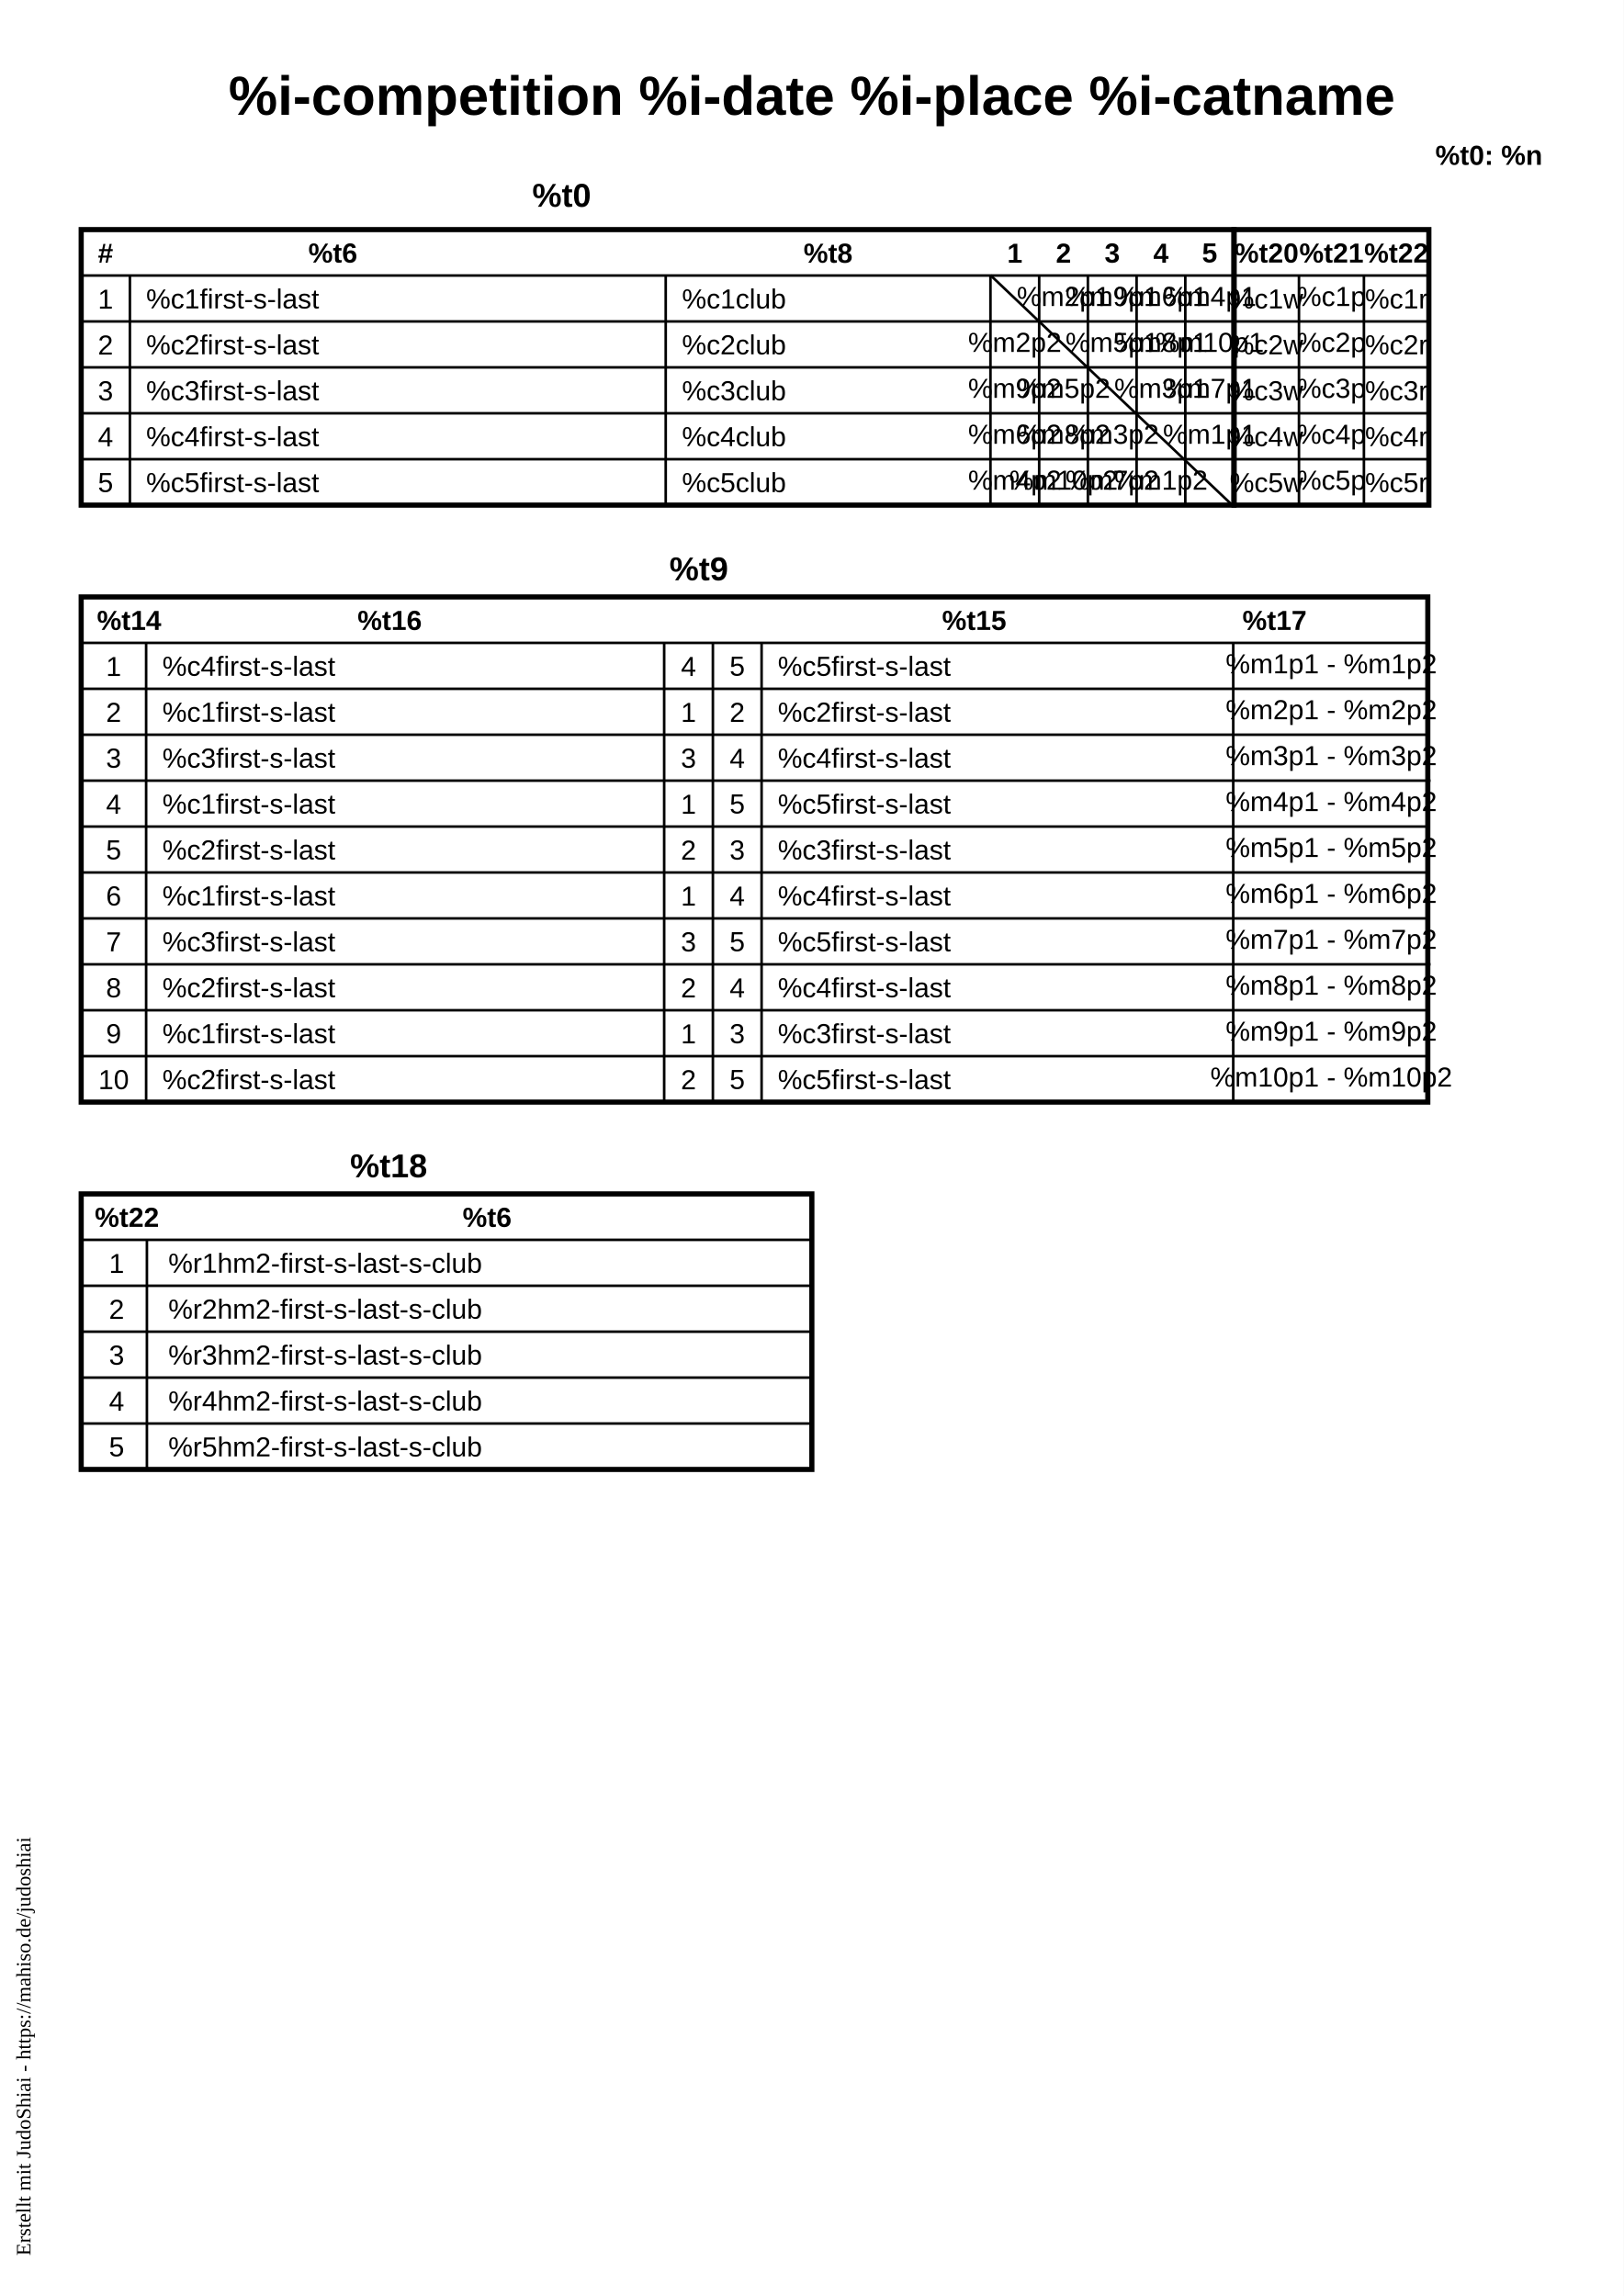
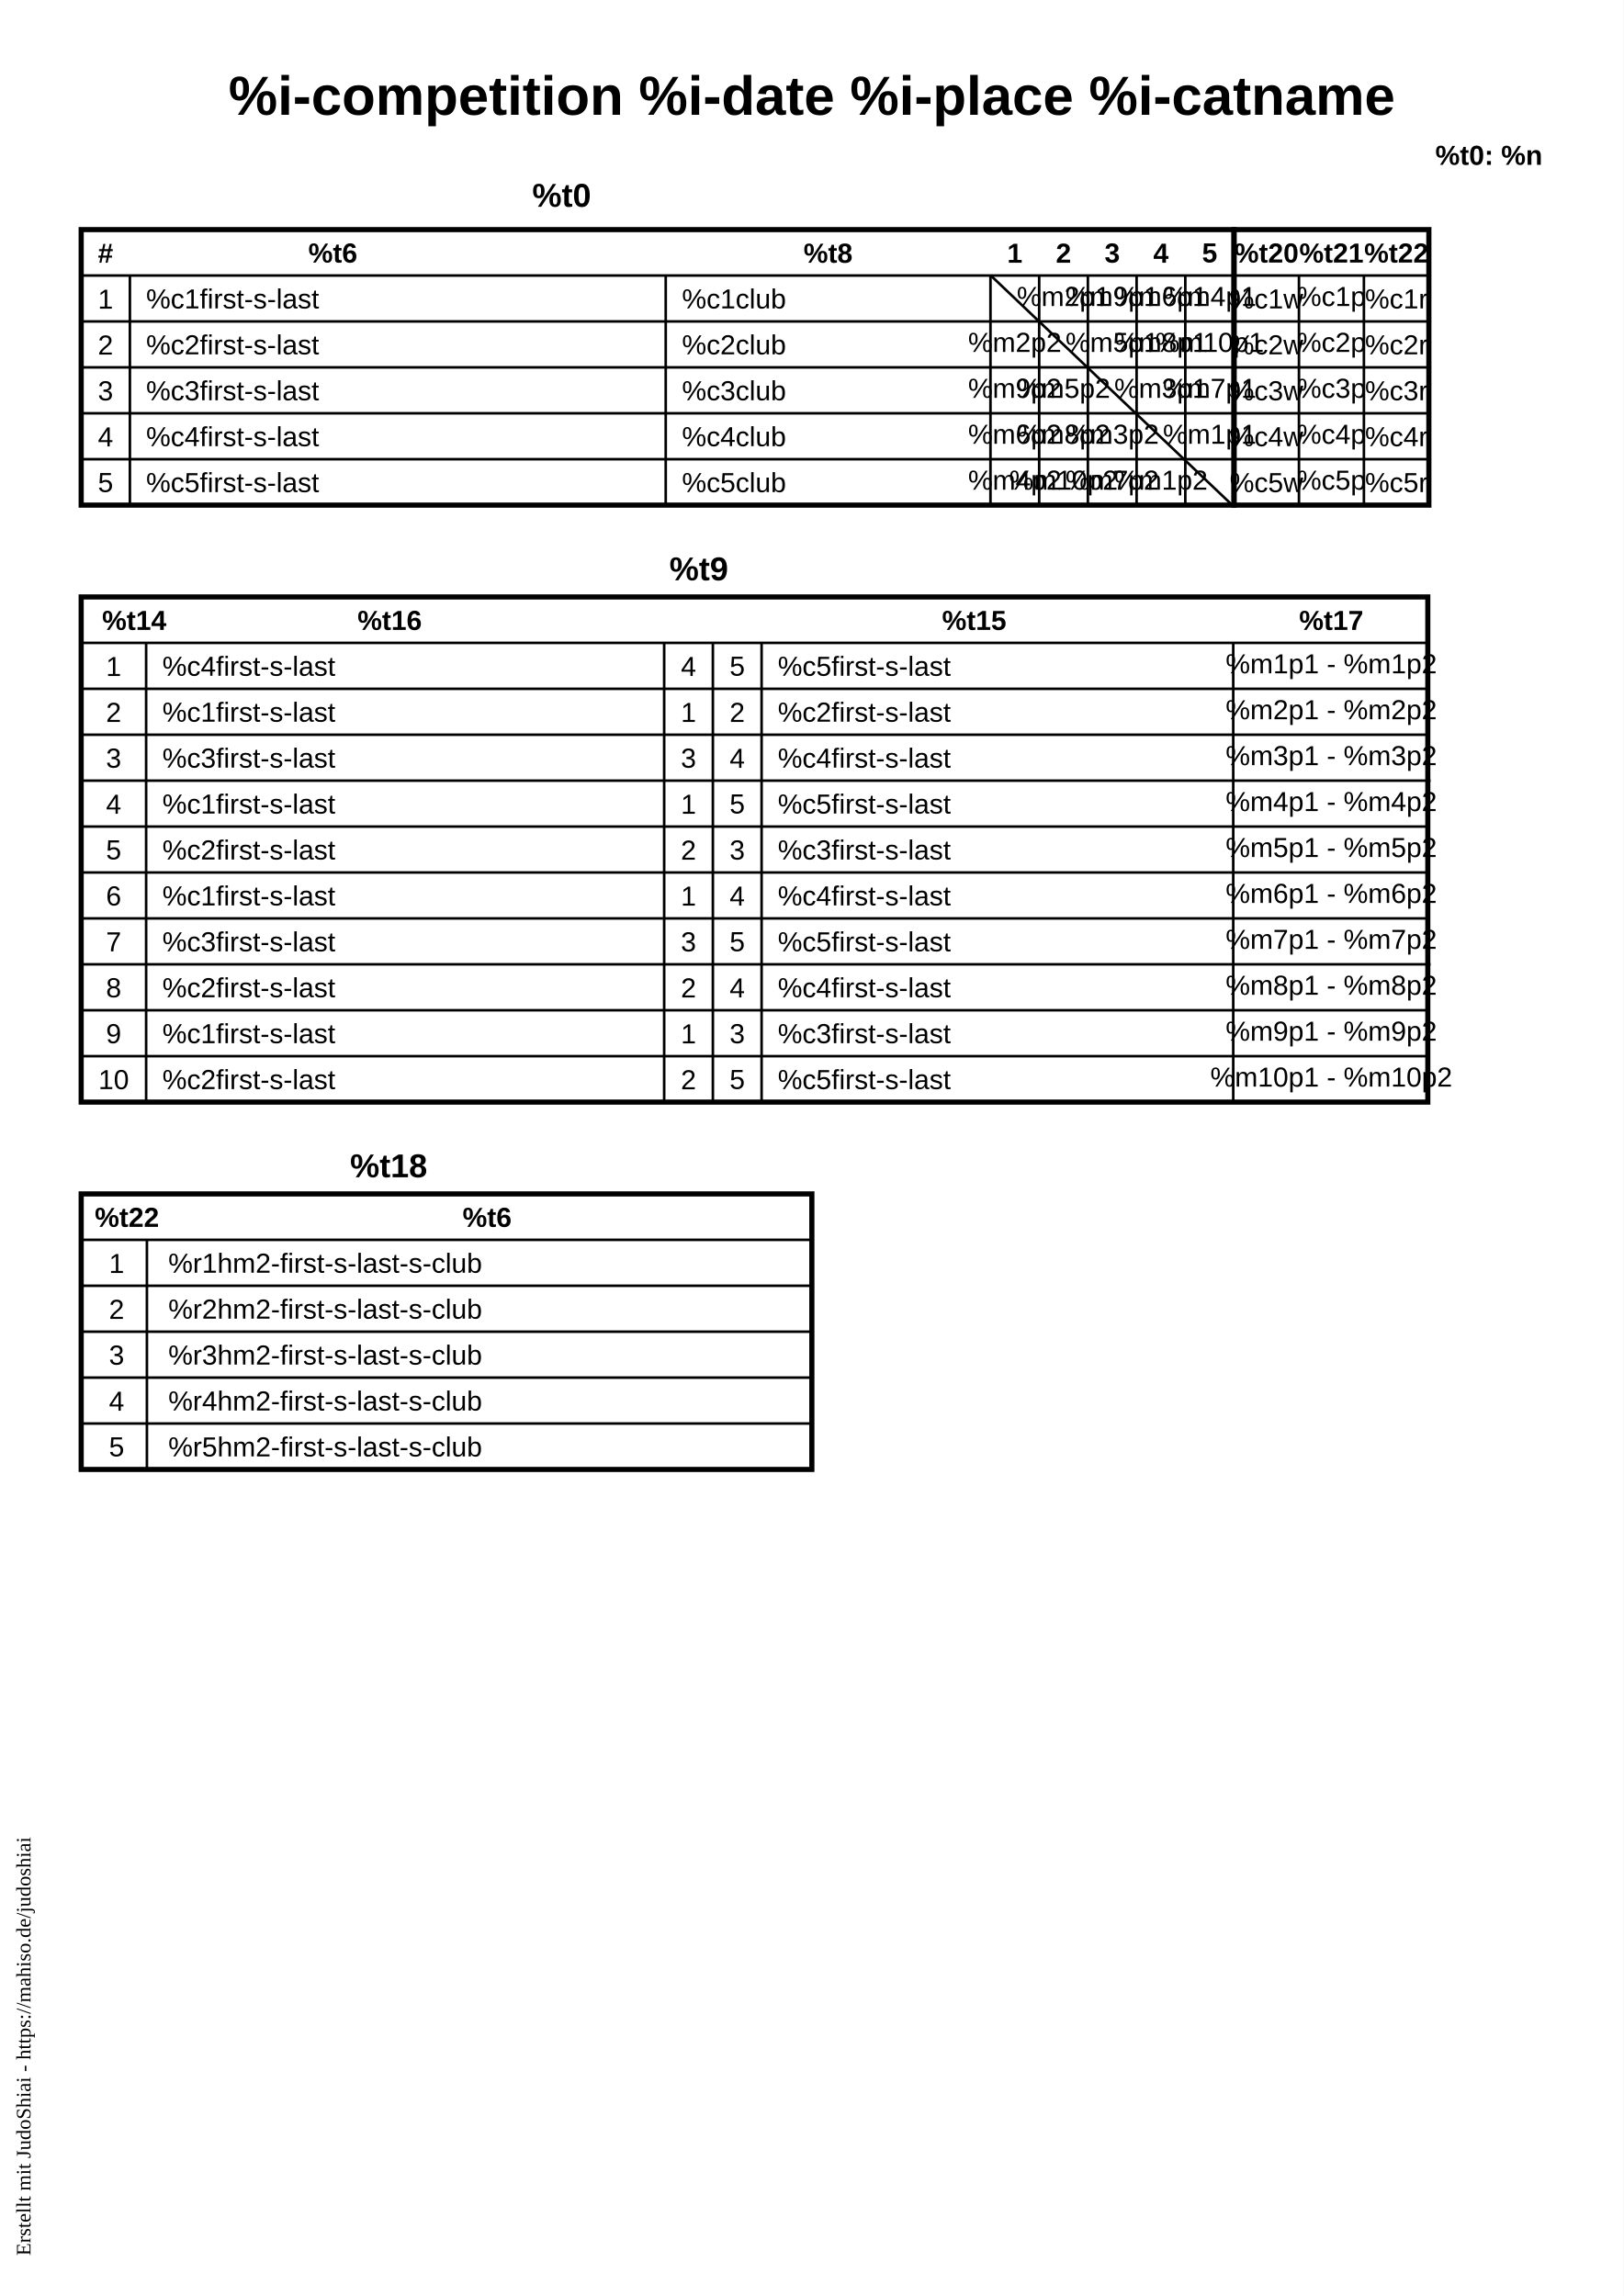
<svg xmlns="http://www.w3.org/2000/svg" width="630px" height="891px" id="judoshiai" version="1.1">
  <defs id="defs711" />
  <style type="text/css" id="style3"> tspan.cmpx { fill: red; } </style>
  <g id="layer1" style="opacity:1">
    <rect x="0.00" y="0.00" width="630.00" height="891.00" style="fill:white;stroke:none" id="rect7" />
    <text style="font-size:21.38px;font-style:normal;font-weight:bold;letter-spacing:0px;word-spacing:0px;fill:#000000;fill-opacity:1;stroke:none;font-family:Arial;text-anchor:middle;text-align:center" x="315.00" y="44.55" id="text9">
      <tspan id="tspan11">%i-competition  %i-date  %i-place   %i-catname</tspan>
    </text>
    <text style="font-size:10.69px;font-style:normal;font-weight:bold;line-height:125%;letter-spacing:0px;word-spacing:0px;fill:#000000;fill-opacity:1;stroke:none;font-family:Arial;text-anchor:end;text-align:left" x="598.50" y="63.97" id="text13">
      <tspan id="tspan15">%t0: %n</tspan>
    </text>
    <path d="M 31.50,89.10 l 447.30,0.00 l 0.00,106.92 l -447.30,0.00 z" style="fill:none; stroke:black; stroke-width:2" id="path17" />
    <path d="M 31.50,106.92 l 447.30,0.00" style="fill:none; stroke:black; stroke-width:1" id="path19" />
    <path d="M 31.50,124.74 l 447.30,0.00" style="fill:none; stroke:black; stroke-width:1" id="path21" />
    <path d="M 31.50,142.56 l 447.30,0.00" style="fill:none; stroke:black; stroke-width:1" id="path23" />
    <path d="M 31.50,160.38 l 447.30,0.00" style="fill:none; stroke:black; stroke-width:1" id="path25" />
    <path d="M 31.50,178.20 l 447.30,0.00" style="fill:none; stroke:black; stroke-width:1" id="path27" />
    <path d="M 50.40,106.92 l 0.00,89.10" style="fill:none; stroke:black; stroke-width:1" id="path29" />
    <path d="M 258.30,106.92 l 0.00,89.10" style="fill:none; stroke:black; stroke-width:1" id="path31" />
    <path d="M 384.30,106.92 l 0.00,89.10" style="fill:none; stroke:black; stroke-width:1" id="path33" />
    <path d="M 403.20,106.92 l 0.00,89.10" style="fill:none; stroke:black; stroke-width:1" id="path35" />
    <path d="M 422.10,106.92 l 0.00,89.10" style="fill:none; stroke:black; stroke-width:1" id="path37" />
    <path d="M 441.00,106.92 l 0.00,89.10" style="fill:none; stroke:black; stroke-width:1" id="path39" />
    <path d="M 459.90,106.92 l 0.00,89.10" style="fill:none; stroke:black; stroke-width:1" id="path41" />
    <text x="217.94" y="80.24" style="font-size:12.83px;font-style:normal;font-weight:bold;fill:#000000;fill-opacity:1;stroke:none;font-family:Arial;text-anchor:middle;text-align:center" id="text43">
      <tspan id="tspan45">%t0</tspan>
    </text>
    <text x="40.95" y="101.95" style="font-size:10.69px;font-style:normal;font-weight:bold;fill:#000000;fill-opacity:1;stroke:none;font-family:Arial;text-anchor:middle;text-align:center" id="text47">
      <tspan id="tspan49">#</tspan>
    </text>
    <text x="129.15" y="101.89" style="font-size:10.69px;font-style:normal;font-weight:bold;fill:#000000;fill-opacity:1;stroke:none;font-family:Arial;text-anchor:middle;text-align:center" id="text51">
      <tspan id="tspan53">%t6</tspan>
    </text>
    <text x="321.30" y="101.95" style="font-size:10.69px;font-style:normal;font-weight:bold;fill:#000000;fill-opacity:1;stroke:none;font-family:Arial;text-anchor:middle;text-align:center" id="text55">
      <tspan id="tspan57">%t8</tspan>
    </text>
    <text x="393.75" y="101.96" style="font-size:10.69px;font-style:normal;font-weight:bold;fill:#000000;fill-opacity:1;stroke:none;font-family:Arial;text-anchor:middle;text-align:center" id="text59">
      <tspan id="tspan61">1</tspan>
    </text>
    <text x="412.65" y="101.96" style="font-size:10.69px;font-style:normal;font-weight:bold;fill:#000000;fill-opacity:1;stroke:none;font-family:Arial;text-anchor:middle;text-align:center" id="text63">
      <tspan id="tspan65">2</tspan>
    </text>
    <text x="431.55" y="101.89" style="font-size:10.69px;font-style:normal;font-weight:bold;fill:#000000;fill-opacity:1;stroke:none;font-family:Arial;text-anchor:middle;text-align:center" id="text67">
      <tspan id="tspan69">3</tspan>
    </text>
    <text x="450.45" y="101.95" style="font-size:10.69px;font-style:normal;font-weight:bold;fill:#000000;fill-opacity:1;stroke:none;font-family:Arial;text-anchor:middle;text-align:center" id="text71">
      <tspan id="tspan73">4</tspan>
    </text>
    <text x="469.35" y="101.82" style="font-size:10.69px;font-style:normal;font-weight:bold;fill:#000000;fill-opacity:1;stroke:none;font-family:Arial;text-anchor:middle;text-align:center" id="text75">
      <tspan id="tspan77">5</tspan>
    </text>
    <text x="40.95" y="119.78" style="font-size:10.69px;font-style:normal;font-weight:normal;fill:#000000;fill-opacity:1;stroke:none;font-family:Arial;text-anchor:middle;text-align:center" id="text79">
      <tspan id="tspan81">1</tspan>
    </text>
    <text x="56.70" y="119.69" style="font-size:10.69px;font-style:normal;font-weight:normal;fill:#000000;fill-opacity:1;stroke:none;font-family:Arial" id="text83">
      <tspan id="tspan85">%c1first-s-last</tspan>
    </text>
    <text x="264.60" y="119.69" style="font-size:10.69px;font-style:normal;font-weight:normal;fill:#000000;fill-opacity:1;stroke:none;font-family:Arial" id="text87">
      <tspan id="tspan89">%c1club</tspan>
    </text>
    <text x="40.95" y="137.60" style="font-size:10.69px;font-style:normal;font-weight:normal;fill:#000000;fill-opacity:1;stroke:none;font-family:Arial;text-anchor:middle;text-align:center" id="text91">
      <tspan id="tspan93">2</tspan>
    </text>
    <text x="56.70" y="137.51" style="font-size:10.69px;font-style:normal;font-weight:normal;fill:#000000;fill-opacity:1;stroke:none;font-family:Arial" id="text95">
      <tspan id="tspan97">%c2first-s-last</tspan>
    </text>
    <text x="264.60" y="137.51" style="font-size:10.69px;font-style:normal;font-weight:normal;fill:#000000;fill-opacity:1;stroke:none;font-family:Arial" id="text99">
      <tspan id="tspan101">%c2club</tspan>
    </text>
    <text x="40.95" y="155.35" style="font-size:10.69px;font-style:normal;font-weight:normal;fill:#000000;fill-opacity:1;stroke:none;font-family:Arial;text-anchor:middle;text-align:center" id="text103">
      <tspan id="tspan105">3</tspan>
    </text>
    <text x="56.70" y="155.33" style="font-size:10.69px;font-style:normal;font-weight:normal;fill:#000000;fill-opacity:1;stroke:none;font-family:Arial" id="text107">
      <tspan id="tspan109">%c3first-s-last</tspan>
    </text>
    <text x="264.60" y="155.33" style="font-size:10.69px;font-style:normal;font-weight:normal;fill:#000000;fill-opacity:1;stroke:none;font-family:Arial" id="text111">
      <tspan id="tspan113">%c3club</tspan>
    </text>
    <text x="40.95" y="173.23" style="font-size:10.69px;font-style:normal;font-weight:normal;fill:#000000;fill-opacity:1;stroke:none;font-family:Arial;text-anchor:middle;text-align:center" id="text115">
      <tspan id="tspan117">4</tspan>
    </text>
    <text x="56.70" y="173.15" style="font-size:10.69px;font-style:normal;font-weight:normal;fill:#000000;fill-opacity:1;stroke:none;font-family:Arial" id="text119">
      <tspan id="tspan121">%c4first-s-last</tspan>
    </text>
    <text x="264.60" y="173.15" style="font-size:10.69px;font-style:normal;font-weight:normal;fill:#000000;fill-opacity:1;stroke:none;font-family:Arial" id="text123">
      <tspan id="tspan125">%c4club</tspan>
    </text>
    <text x="40.95" y="190.92" style="font-size:10.69px;font-style:normal;font-weight:normal;fill:#000000;fill-opacity:1;stroke:none;font-family:Arial;text-anchor:middle;text-align:center" id="text127">
      <tspan id="tspan129">5</tspan>
    </text>
    <text x="56.70" y="190.97" style="font-size:10.69px;font-style:normal;font-weight:normal;fill:#000000;fill-opacity:1;stroke:none;font-family:Arial" id="text131">
      <tspan id="tspan133">%c5first-s-last</tspan>
    </text>
    <text x="264.60" y="190.97" style="font-size:10.69px;font-style:normal;font-weight:normal;fill:#000000;fill-opacity:1;stroke:none;font-family:Arial" id="text135">
      <tspan id="tspan137">%c5club</tspan>
    </text>
    <path d="m 31.494,231.654 522.495,0 0,196.033 -522.495,0 z" style="fill:none;stroke:#000000;stroke-width:1.987" id="path139" />
    <path d="m 31.494,249.48 523.201,0" style="fill:none;stroke:#000000;stroke-width:0.994" id="path141" />
    <path d="m 31.494,267.3 522.848,0" style="fill:none;stroke:#000000;stroke-width:0.994" id="path143" />
    <path d="m 31.493,285.12 522.142,0" style="fill:none;stroke:#000000;stroke-width:0.993" id="path145" />
    <path d="m 31.495,302.94 523.554,0" style="fill:none;stroke:#000000;stroke-width:0.995" id="path147" />
    <path d="m 31.494,320.76 522.495,0" style="fill:none;stroke:#000000;stroke-width:0.994" id="path149" />
    <path d="m 31.494,338.58 522.848,0" style="fill:none;stroke:#000000;stroke-width:0.994" id="path151" />
    <path d="m 31.494,356.4 522.848,0" style="fill:none;stroke:#000000;stroke-width:0.994" id="path153" />
    <path d="m 31.495,374.22 523.554,0" style="fill:none;stroke:#000000;stroke-width:0.995" id="path155" />
    <path d="m 31.494,392.04 522.848,0" style="fill:none;stroke:#000000;stroke-width:0.994" id="path157" />
    <path d="m 31.494,409.86 523.201,0" style="fill:none;stroke:#000000;stroke-width:0.994" id="path159" />
    <path d="M 56.70,249.48 l 0.00,178.20" style="fill:none; stroke:black; stroke-width:1" id="path161" />
    <path d="m 257.7,249.48 0,178.2" style="fill:none;stroke:#000000;stroke-width:1" id="path163" />
    <path d="m 276.6,249.48 0,178.2" style="fill:none;stroke:#000000;stroke-width:1" id="path165" />
    <path d="m 295.5,249.48 0,178.2" style="fill:none;stroke:#000000;stroke-width:1" id="path167" />
    <path d="m 478.5,249.48 0,178.2" style="fill:none;stroke:#000000;stroke-width:1" id="path169" />
    <text x="271.16" y="225.20" style="font-size:12.83px;font-style:normal;font-weight:bold;fill:#000000;fill-opacity:1;stroke:none;font-family:Arial;text-anchor:middle;text-align:center" id="text173">
      <tspan id="tspan175">%t9</tspan>
    </text>
-     <text x="50.1" y="244.45" style="font-size:10.69px;font-style:normal;font-weight:bold;text-align:center;text-anchor:middle;fill:#000000;fill-opacity:1;stroke:none;font-family:Arial" id="text177">
+     <text x="52.1" y="244.45" style="font-size:10.69px;font-style:normal;font-weight:bold;text-align:center;text-anchor:middle;fill:#000000;fill-opacity:1;stroke:none;font-family:Arial" id="text177">
      <tspan id="tspan179">%t14</tspan>
    </text>
    <text x="151.20" y="244.45" style="font-size:10.69px;font-style:normal;font-weight:bold;fill:#000000;fill-opacity:1;stroke:none;font-family:Arial;text-anchor:middle;text-align:center" id="text181">
      <tspan id="tspan183">%t16</tspan>
    </text>
    <text x="378.00" y="244.45" style="font-size:10.69px;font-style:normal;font-weight:bold;fill:#000000;fill-opacity:1;stroke:none;font-family:Arial;text-anchor:middle;text-align:center" id="text185">
      <tspan id="tspan187">%t15</tspan>
    </text>
-     <text x="494.55" y="244.45" style="font-size:10.69px;font-style:normal;font-weight:bold;fill:#000000;fill-opacity:1;stroke:none;font-family:Arial;text-anchor:middle;text-align:center" id="text189">
+     <text x="516.55" y="244.45" style="font-size:10.69px;font-style:normal;font-weight:bold;text-align:center;text-anchor:middle;fill:#000000;fill-opacity:1;stroke:none;font-family:Arial" id="text189">
      <tspan id="tspan191">%t17</tspan>
    </text>
    <text x="267.15" y="262.33" style="font-size:10.69px;font-style:normal;font-weight:normal;text-align:center;text-anchor:middle;fill:#000000;fill-opacity:1;stroke:none;font-family:Arial" id="text197">
      <tspan id="tspan199">4</tspan>
    </text>
    <text x="286.05" y="262.2" style="font-size:10.69px;font-style:normal;font-weight:normal;text-align:center;text-anchor:middle;fill:#000000;fill-opacity:1;stroke:none;font-family:Arial" id="text201">
      <tspan id="tspan203">5</tspan>
    </text>
    <text x="44.10" y="262.34" style="font-size:10.69px;font-style:normal;font-weight:normal;fill:#000000;fill-opacity:1;stroke:none;font-family:Arial;text-anchor:middle;text-align:center" id="text205">
      <tspan id="tspan207">1</tspan>
    </text>
    <text x="63.00" y="262.25" style="font-size:10.69px;font-style:normal;font-weight:normal;fill:#000000;fill-opacity:1;stroke:none;font-family:Arial" id="text209">
      <tspan id="tspan211">%c4first-s-last</tspan>
    </text>
    <text x="301.8" y="262.25" style="font-size:10.69px;font-style:normal;font-weight:normal;fill:#000000;fill-opacity:1;stroke:none;font-family:Arial" id="text213">
      <tspan id="tspan215">%c5first-s-last</tspan>
    </text>
    <text x="516.55" y="261.3" style="font-size:10.69px;font-style:normal;font-weight:normal;text-align:center;text-anchor:middle;fill:#000000;fill-opacity:1;stroke:none;font-family:Arial" id="text217">
      <tspan id="tspan219">%m1p1 - %m1p2</tspan>
    </text>
    <text x="469.35" y="172.20" style="font-size:10.69px;font-style:normal;font-weight:normal;fill:#000000;fill-opacity:1;stroke:none;font-family:Arial;text-anchor:middle;text-align:center" id="text225">
      <tspan id="tspan227">%m1p1</tspan>
    </text>
    <text x="450.45" y="190.02" style="font-size:10.69px;font-style:normal;font-weight:normal;fill:#000000;fill-opacity:1;stroke:none;font-family:Arial;text-anchor:middle;text-align:center" id="text229">
      <tspan id="tspan231">%m1p2</tspan>
    </text>
    <text x="267.15" y="280.16" style="font-size:10.69px;font-style:normal;font-weight:normal;text-align:center;text-anchor:middle;fill:#000000;fill-opacity:1;stroke:none;font-family:Arial" id="text233">
      <tspan id="tspan235">1</tspan>
    </text>
    <text x="286.05" y="280.16" style="font-size:10.69px;font-style:normal;font-weight:normal;text-align:center;text-anchor:middle;fill:#000000;fill-opacity:1;stroke:none;font-family:Arial" id="text237">
      <tspan id="tspan239">2</tspan>
    </text>
    <text x="44.10" y="280.16" style="font-size:10.69px;font-style:normal;font-weight:normal;fill:#000000;fill-opacity:1;stroke:none;font-family:Arial;text-anchor:middle;text-align:center" id="text241">
      <tspan id="tspan243">2</tspan>
    </text>
    <text x="63.00" y="280.07" style="font-size:10.69px;font-style:normal;font-weight:normal;fill:#000000;fill-opacity:1;stroke:none;font-family:Arial" id="text245">
      <tspan id="tspan247">%c1first-s-last</tspan>
    </text>
    <text x="301.8" y="280.07" style="font-size:10.69px;font-style:normal;font-weight:normal;fill:#000000;fill-opacity:1;stroke:none;font-family:Arial" id="text249">
      <tspan id="tspan251">%c2first-s-last</tspan>
    </text>
    <text x="516.55" y="279.12" style="font-size:10.69px;font-style:normal;font-weight:normal;text-align:center;text-anchor:middle;fill:#000000;fill-opacity:1;stroke:none;font-family:Arial" id="text253">
      <tspan id="tspan255">%m2p1 - %m2p2</tspan>
    </text>
    <text x="412.65" y="118.74" style="font-size:10.69px;font-style:normal;font-weight:normal;fill:#000000;fill-opacity:1;stroke:none;font-family:Arial;text-anchor:middle;text-align:center" id="text261">
      <tspan id="tspan263">%m2p1</tspan>
    </text>
    <text x="393.75" y="136.56" style="font-size:10.69px;font-style:normal;font-weight:normal;fill:#000000;fill-opacity:1;stroke:none;font-family:Arial;text-anchor:middle;text-align:center" id="text265">
      <tspan id="tspan267">%m2p2</tspan>
    </text>
    <text x="267.15" y="297.91" style="font-size:10.69px;font-style:normal;font-weight:normal;text-align:center;text-anchor:middle;fill:#000000;fill-opacity:1;stroke:none;font-family:Arial" id="text269">
      <tspan id="tspan271">3</tspan>
    </text>
    <text x="286.05" y="297.97" style="font-size:10.69px;font-style:normal;font-weight:normal;text-align:center;text-anchor:middle;fill:#000000;fill-opacity:1;stroke:none;font-family:Arial" id="text273">
      <tspan id="tspan275">4</tspan>
    </text>
    <text x="44.10" y="297.91" style="font-size:10.69px;font-style:normal;font-weight:normal;fill:#000000;fill-opacity:1;stroke:none;font-family:Arial;text-anchor:middle;text-align:center" id="text277">
      <tspan id="tspan279">3</tspan>
    </text>
    <text x="63.00" y="297.89" style="font-size:10.69px;font-style:normal;font-weight:normal;fill:#000000;fill-opacity:1;stroke:none;font-family:Arial" id="text281">
      <tspan id="tspan283">%c3first-s-last</tspan>
    </text>
    <text x="301.8" y="297.89" style="font-size:10.69px;font-style:normal;font-weight:normal;fill:#000000;fill-opacity:1;stroke:none;font-family:Arial" id="text285">
      <tspan id="tspan287">%c4first-s-last</tspan>
    </text>
    <text x="516.55" y="296.94" style="font-size:10.69px;font-style:normal;font-weight:normal;text-align:center;text-anchor:middle;fill:#000000;fill-opacity:1;stroke:none;font-family:Arial" id="text289">
      <tspan id="tspan291">%m3p1 - %m3p2</tspan>
    </text>
    <text x="450.45" y="154.38" style="font-size:10.69px;font-style:normal;font-weight:normal;fill:#000000;fill-opacity:1;stroke:none;font-family:Arial;text-anchor:middle;text-align:center" id="text297">
      <tspan id="tspan299">%m3p1</tspan>
    </text>
    <text x="431.55" y="172.20" style="font-size:10.69px;font-style:normal;font-weight:normal;fill:#000000;fill-opacity:1;stroke:none;font-family:Arial;text-anchor:middle;text-align:center" id="text301">
      <tspan id="tspan303">%m3p2</tspan>
    </text>
    <text x="267.15" y="315.8" style="font-size:10.69px;font-style:normal;font-weight:normal;text-align:center;text-anchor:middle;fill:#000000;fill-opacity:1;stroke:none;font-family:Arial" id="text305">
      <tspan id="tspan307">1</tspan>
    </text>
    <text x="286.05" y="315.66" style="font-size:10.69px;font-style:normal;font-weight:normal;text-align:center;text-anchor:middle;fill:#000000;fill-opacity:1;stroke:none;font-family:Arial" id="text309">
      <tspan id="tspan311">5</tspan>
    </text>
    <text x="44.10" y="315.79" style="font-size:10.69px;font-style:normal;font-weight:normal;fill:#000000;fill-opacity:1;stroke:none;font-family:Arial;text-anchor:middle;text-align:center" id="text313">
      <tspan id="tspan315">4</tspan>
    </text>
    <text x="63.00" y="315.71" style="font-size:10.69px;font-style:normal;font-weight:normal;fill:#000000;fill-opacity:1;stroke:none;font-family:Arial" id="text317">
      <tspan id="tspan319">%c1first-s-last</tspan>
    </text>
    <text x="301.8" y="315.71" style="font-size:10.69px;font-style:normal;font-weight:normal;fill:#000000;fill-opacity:1;stroke:none;font-family:Arial" id="text321">
      <tspan id="tspan323">%c5first-s-last</tspan>
    </text>
    <text x="516.55" y="314.76" style="font-size:10.69px;font-style:normal;font-weight:normal;text-align:center;text-anchor:middle;fill:#000000;fill-opacity:1;stroke:none;font-family:Arial" id="text325">
      <tspan id="tspan327">%m4p1 - %m4p2</tspan>
    </text>
    <text x="469.35" y="118.74" style="font-size:10.69px;font-style:normal;font-weight:normal;fill:#000000;fill-opacity:1;stroke:none;font-family:Arial;text-anchor:middle;text-align:center" id="text333">
      <tspan id="tspan335">%m4p1</tspan>
    </text>
    <text x="393.75" y="190.02" style="font-size:10.69px;font-style:normal;font-weight:normal;fill:#000000;fill-opacity:1;stroke:none;font-family:Arial;text-anchor:middle;text-align:center" id="text337">
      <tspan id="tspan339">%m4p2</tspan>
    </text>
    <text x="267.15" y="333.62" style="font-size:10.69px;font-style:normal;font-weight:normal;text-align:center;text-anchor:middle;fill:#000000;fill-opacity:1;stroke:none;font-family:Arial" id="text341">
      <tspan id="tspan343">2</tspan>
    </text>
    <text x="286.05" y="333.55" style="font-size:10.69px;font-style:normal;font-weight:normal;text-align:center;text-anchor:middle;fill:#000000;fill-opacity:1;stroke:none;font-family:Arial" id="text345">
      <tspan id="tspan347">3</tspan>
    </text>
    <text x="44.10" y="333.48" style="font-size:10.69px;font-style:normal;font-weight:normal;fill:#000000;fill-opacity:1;stroke:none;font-family:Arial;text-anchor:middle;text-align:center" id="text349">
      <tspan id="tspan351">5</tspan>
    </text>
    <text x="63.00" y="333.53" style="font-size:10.69px;font-style:normal;font-weight:normal;fill:#000000;fill-opacity:1;stroke:none;font-family:Arial" id="text353">
      <tspan id="tspan355">%c2first-s-last</tspan>
    </text>
    <text x="301.8" y="333.53" style="font-size:10.69px;font-style:normal;font-weight:normal;fill:#000000;fill-opacity:1;stroke:none;font-family:Arial" id="text357">
      <tspan id="tspan359">%c3first-s-last</tspan>
    </text>
    <text x="516.55" y="332.58" style="font-size:10.69px;font-style:normal;font-weight:normal;text-align:center;text-anchor:middle;fill:#000000;fill-opacity:1;stroke:none;font-family:Arial" id="text361">
      <tspan id="tspan363">%m5p1 - %m5p2</tspan>
    </text>
    <text x="431.55" y="136.56" style="font-size:10.69px;font-style:normal;font-weight:normal;fill:#000000;fill-opacity:1;stroke:none;font-family:Arial;text-anchor:middle;text-align:center" id="text369">
      <tspan id="tspan371">%m5p1</tspan>
    </text>
    <text x="412.65" y="154.38" style="font-size:10.69px;font-style:normal;font-weight:normal;fill:#000000;fill-opacity:1;stroke:none;font-family:Arial;text-anchor:middle;text-align:center" id="text373">
      <tspan id="tspan375">%m5p2</tspan>
    </text>
    <text x="267.15" y="351.44" style="font-size:10.69px;font-style:normal;font-weight:normal;text-align:center;text-anchor:middle;fill:#000000;fill-opacity:1;stroke:none;font-family:Arial" id="text377">
      <tspan id="tspan379">1</tspan>
    </text>
    <text x="286.05" y="351.43" style="font-size:10.69px;font-style:normal;font-weight:normal;text-align:center;text-anchor:middle;fill:#000000;fill-opacity:1;stroke:none;font-family:Arial" id="text381">
      <tspan id="tspan383">4</tspan>
    </text>
    <text x="44.10" y="351.37" style="font-size:10.69px;font-style:normal;font-weight:normal;fill:#000000;fill-opacity:1;stroke:none;font-family:Arial;text-anchor:middle;text-align:center" id="text385">
      <tspan id="tspan387">6</tspan>
    </text>
    <text x="63.00" y="351.35" style="font-size:10.69px;font-style:normal;font-weight:normal;fill:#000000;fill-opacity:1;stroke:none;font-family:Arial" id="text389">
      <tspan id="tspan391">%c1first-s-last</tspan>
    </text>
    <text x="301.8" y="351.35" style="font-size:10.69px;font-style:normal;font-weight:normal;fill:#000000;fill-opacity:1;stroke:none;font-family:Arial" id="text393">
      <tspan id="tspan395">%c4first-s-last</tspan>
    </text>
    <text x="516.55" y="350.4" style="font-size:10.69px;font-style:normal;font-weight:normal;text-align:center;text-anchor:middle;fill:#000000;fill-opacity:1;stroke:none;font-family:Arial" id="text397">
      <tspan id="tspan399">%m6p1 - %m6p2</tspan>
    </text>
    <text x="450.45" y="118.74" style="font-size:10.69px;font-style:normal;font-weight:normal;fill:#000000;fill-opacity:1;stroke:none;font-family:Arial;text-anchor:middle;text-align:center" id="text405">
      <tspan id="tspan407">%m6p1</tspan>
    </text>
    <text x="393.75" y="172.20" style="font-size:10.69px;font-style:normal;font-weight:normal;fill:#000000;fill-opacity:1;stroke:none;font-family:Arial;text-anchor:middle;text-align:center" id="text409">
      <tspan id="tspan411">%m6p2</tspan>
    </text>
    <text x="267.15" y="369.19" style="font-size:10.69px;font-style:normal;font-weight:normal;text-align:center;text-anchor:middle;fill:#000000;fill-opacity:1;stroke:none;font-family:Arial" id="text413">
      <tspan id="tspan415">3</tspan>
    </text>
    <text x="286.05" y="369.12" style="font-size:10.69px;font-style:normal;font-weight:normal;text-align:center;text-anchor:middle;fill:#000000;fill-opacity:1;stroke:none;font-family:Arial" id="text417">
      <tspan id="tspan419">5</tspan>
    </text>
    <text x="44.10" y="369.19" style="font-size:10.69px;font-style:normal;font-weight:normal;fill:#000000;fill-opacity:1;stroke:none;font-family:Arial;text-anchor:middle;text-align:center" id="text421">
      <tspan id="tspan423">7</tspan>
    </text>
    <text x="63.00" y="369.17" style="font-size:10.69px;font-style:normal;font-weight:normal;fill:#000000;fill-opacity:1;stroke:none;font-family:Arial" id="text425">
      <tspan id="tspan427">%c3first-s-last</tspan>
    </text>
    <text x="301.8" y="369.17" style="font-size:10.69px;font-style:normal;font-weight:normal;fill:#000000;fill-opacity:1;stroke:none;font-family:Arial" id="text429">
      <tspan id="tspan431">%c5first-s-last</tspan>
    </text>
    <text x="516.55" y="368.22" style="font-size:10.69px;font-style:normal;font-weight:normal;text-align:center;text-anchor:middle;fill:#000000;fill-opacity:1;stroke:none;font-family:Arial" id="text433">
      <tspan id="tspan435">%m7p1 - %m7p2</tspan>
    </text>
    <text x="469.35" y="154.38" style="font-size:10.69px;font-style:normal;font-weight:normal;fill:#000000;fill-opacity:1;stroke:none;font-family:Arial;text-anchor:middle;text-align:center" id="text441">
      <tspan id="tspan443">%m7p1</tspan>
    </text>
    <text x="431.55" y="190.02" style="font-size:10.69px;font-style:normal;font-weight:normal;fill:#000000;fill-opacity:1;stroke:none;font-family:Arial;text-anchor:middle;text-align:center" id="text445">
      <tspan id="tspan447">%m7p2</tspan>
    </text>
    <text x="267.15" y="387.08" style="font-size:10.69px;font-style:normal;font-weight:normal;text-align:center;text-anchor:middle;fill:#000000;fill-opacity:1;stroke:none;font-family:Arial" id="text449">
      <tspan id="tspan451">2</tspan>
    </text>
    <text x="286.05" y="387.07" style="font-size:10.69px;font-style:normal;font-weight:normal;text-align:center;text-anchor:middle;fill:#000000;fill-opacity:1;stroke:none;font-family:Arial" id="text453">
      <tspan id="tspan455">4</tspan>
    </text>
    <text x="44.10" y="387.01" style="font-size:10.69px;font-style:normal;font-weight:normal;fill:#000000;fill-opacity:1;stroke:none;font-family:Arial;text-anchor:middle;text-align:center" id="text457">
      <tspan id="tspan459">8</tspan>
    </text>
    <text x="63.00" y="386.99" style="font-size:10.69px;font-style:normal;font-weight:normal;fill:#000000;fill-opacity:1;stroke:none;font-family:Arial" id="text461">
      <tspan id="tspan463">%c2first-s-last</tspan>
    </text>
    <text x="301.8" y="386.99" style="font-size:10.69px;font-style:normal;font-weight:normal;fill:#000000;fill-opacity:1;stroke:none;font-family:Arial" id="text465">
      <tspan id="tspan467">%c4first-s-last</tspan>
    </text>
    <text x="516.55" y="386.04" style="font-size:10.69px;font-style:normal;font-weight:normal;text-align:center;text-anchor:middle;fill:#000000;fill-opacity:1;stroke:none;font-family:Arial" id="text469">
      <tspan id="tspan471">%m8p1 - %m8p2</tspan>
    </text>
    <text x="450.45" y="136.56" style="font-size:10.69px;font-style:normal;font-weight:normal;fill:#000000;fill-opacity:1;stroke:none;font-family:Arial;text-anchor:middle;text-align:center" id="text477">
      <tspan id="tspan479">%m8p1</tspan>
    </text>
    <text x="412.65" y="172.20" style="font-size:10.69px;font-style:normal;font-weight:normal;fill:#000000;fill-opacity:1;stroke:none;font-family:Arial;text-anchor:middle;text-align:center" id="text481">
      <tspan id="tspan483">%m8p2</tspan>
    </text>
    <text x="267.15" y="404.9" style="font-size:10.69px;font-style:normal;font-weight:normal;text-align:center;text-anchor:middle;fill:#000000;fill-opacity:1;stroke:none;font-family:Arial" id="text485">
      <tspan id="tspan487">1</tspan>
    </text>
    <text x="286.05" y="404.83" style="font-size:10.69px;font-style:normal;font-weight:normal;text-align:center;text-anchor:middle;fill:#000000;fill-opacity:1;stroke:none;font-family:Arial" id="text489">
      <tspan id="tspan491">3</tspan>
    </text>
    <text x="44.10" y="404.83" style="font-size:10.69px;font-style:normal;font-weight:normal;fill:#000000;fill-opacity:1;stroke:none;font-family:Arial;text-anchor:middle;text-align:center" id="text493">
      <tspan id="tspan495">9</tspan>
    </text>
    <text x="63.00" y="404.81" style="font-size:10.69px;font-style:normal;font-weight:normal;fill:#000000;fill-opacity:1;stroke:none;font-family:Arial" id="text497">
      <tspan id="tspan499">%c1first-s-last</tspan>
    </text>
    <text x="301.8" y="404.81" style="font-size:10.69px;font-style:normal;font-weight:normal;fill:#000000;fill-opacity:1;stroke:none;font-family:Arial" id="text501">
      <tspan id="tspan503">%c3first-s-last</tspan>
    </text>
    <text x="516.55" y="403.86" style="font-size:10.69px;font-style:normal;font-weight:normal;text-align:center;text-anchor:middle;fill:#000000;fill-opacity:1;stroke:none;font-family:Arial" id="text505">
      <tspan id="tspan507">%m9p1 - %m9p2</tspan>
    </text>
    <text x="431.55" y="118.74" style="font-size:10.69px;font-style:normal;font-weight:normal;fill:#000000;fill-opacity:1;stroke:none;font-family:Arial;text-anchor:middle;text-align:center" id="text513">
      <tspan id="tspan515">%m9p1</tspan>
    </text>
    <text x="393.75" y="154.38" style="font-size:10.69px;font-style:normal;font-weight:normal;fill:#000000;fill-opacity:1;stroke:none;font-family:Arial;text-anchor:middle;text-align:center" id="text517">
      <tspan id="tspan519">%m9p2</tspan>
    </text>
    <text x="267.15" y="422.72" style="font-size:10.69px;font-style:normal;font-weight:normal;text-align:center;text-anchor:middle;fill:#000000;fill-opacity:1;stroke:none;font-family:Arial" id="text521">
      <tspan id="tspan523">2</tspan>
    </text>
    <text x="286.05" y="422.58" style="font-size:10.69px;font-style:normal;font-weight:normal;text-align:center;text-anchor:middle;fill:#000000;fill-opacity:1;stroke:none;font-family:Arial" id="text525">
      <tspan id="tspan527">5</tspan>
    </text>
    <text x="44.10" y="422.65" style="font-size:10.69px;font-style:normal;font-weight:normal;fill:#000000;fill-opacity:1;stroke:none;font-family:Arial;text-anchor:middle;text-align:center" id="text529">
      <tspan id="tspan531">10</tspan>
    </text>
    <text x="63.00" y="422.63" style="font-size:10.69px;font-style:normal;font-weight:normal;fill:#000000;fill-opacity:1;stroke:none;font-family:Arial" id="text533">
      <tspan id="tspan535">%c2first-s-last</tspan>
    </text>
    <text x="301.8" y="422.63" style="font-size:10.69px;font-style:normal;font-weight:normal;fill:#000000;fill-opacity:1;stroke:none;font-family:Arial" id="text537">
      <tspan id="tspan539">%c5first-s-last</tspan>
    </text>
    <text x="516.55" y="421.68" style="font-size:10.69px;font-style:normal;font-weight:normal;text-align:center;text-anchor:middle;fill:#000000;fill-opacity:1;stroke:none;font-family:Arial" id="text541">
      <tspan id="tspan543">%m10p1 - %m10p2</tspan>
    </text>
    <text x="469.35" y="136.56" style="font-size:10.69px;font-style:normal;font-weight:normal;fill:#000000;fill-opacity:1;stroke:none;font-family:Arial;text-anchor:middle;text-align:center" id="text549">
      <tspan id="tspan551">%m10p1</tspan>
    </text>
    <text x="412.65" y="190.02" style="font-size:10.69px;font-style:normal;font-weight:normal;fill:#000000;fill-opacity:1;stroke:none;font-family:Arial;text-anchor:middle;text-align:center" id="text553">
      <tspan id="tspan555">%m10p2</tspan>
    </text>
    <path d="M 478.80,89.10 l 75.60,0.00 l 0.00,106.92 l -75.60,0.00 z" style="fill:none; stroke:black; stroke-width:2" id="path557" />
    <path d="M 478.80,106.92 l 75.60,0.00" style="fill:none; stroke:black; stroke-width:1" id="path559" />
    <path d="M 478.80,124.74 l 75.60,0.00" style="fill:none; stroke:black; stroke-width:1" id="path561" />
    <path d="M 478.80,142.56 l 75.60,0.00" style="fill:none; stroke:black; stroke-width:1" id="path563" />
    <path d="M 478.80,160.38 l 75.60,0.00" style="fill:none; stroke:black; stroke-width:1" id="path565" />
    <path d="M 478.80,178.20 l 75.60,0.00" style="fill:none; stroke:black; stroke-width:1" id="path567" />
    <path d="M 504.00,106.92 l 0.00,89.10" style="fill:none; stroke:black; stroke-width:1" id="path569" />
    <path d="M 529.20,106.92 l 0.00,89.10" style="fill:none; stroke:black; stroke-width:1" id="path571" />
    <text x="491.4" y="101.89" style="font-size:10.69px;font-style:normal;font-weight:bold;text-align:center;text-anchor:middle;fill:#000000;fill-opacity:1;stroke:none;font-family:Arial" id="text573">
      <tspan id="tspan575">%t20</tspan>
    </text>
    <text x="516.6" y="101.89" style="font-size:10.69px;font-style:normal;font-weight:bold;text-align:center;text-anchor:middle;fill:#000000;fill-opacity:1;stroke:none;font-family:Arial" id="text577">
      <tspan id="tspan579">%t21</tspan>
    </text>
    <text x="541.80" y="101.89" style="font-size:10.69px;font-style:normal;font-weight:bold;fill:#000000;fill-opacity:1;stroke:none;font-family:Arial;text-anchor:middle;text-align:center" id="text581">
      <tspan id="tspan583">%t22</tspan>
    </text>
    <text x="491.40" y="119.69" style="font-size:10.69px;font-style:normal;font-weight:normal;fill:#000000;fill-opacity:1;stroke:none;font-family:Arial;text-anchor:middle;text-align:center" id="text585">
      <tspan id="tspan587">%c1w</tspan>
    </text>
    <text x="516.60" y="118.74" style="font-size:10.69px;font-style:normal;font-weight:normal;fill:#000000;fill-opacity:1;stroke:none;font-family:Arial;text-anchor:middle;text-align:center" id="text589">
      <tspan id="tspan591">%c1p</tspan>
    </text>
    <text x="541.80" y="119.69" style="font-size:10.69px;font-style:normal;font-weight:normal;fill:#000000;fill-opacity:1;stroke:none;font-family:Arial;text-anchor:middle;text-align:center" id="text593">
      <tspan id="tspan595">%c1r</tspan>
    </text>
    <text x="491.40" y="137.51" style="font-size:10.69px;font-style:normal;font-weight:normal;fill:#000000;fill-opacity:1;stroke:none;font-family:Arial;text-anchor:middle;text-align:center" id="text597">
      <tspan id="tspan599">%c2w</tspan>
    </text>
    <text x="516.60" y="136.56" style="font-size:10.69px;font-style:normal;font-weight:normal;fill:#000000;fill-opacity:1;stroke:none;font-family:Arial;text-anchor:middle;text-align:center" id="text601">
      <tspan id="tspan603">%c2p</tspan>
    </text>
    <text x="541.80" y="137.51" style="font-size:10.69px;font-style:normal;font-weight:normal;fill:#000000;fill-opacity:1;stroke:none;font-family:Arial;text-anchor:middle;text-align:center" id="text605">
      <tspan id="tspan607">%c2r</tspan>
    </text>
    <text x="491.40" y="155.33" style="font-size:10.69px;font-style:normal;font-weight:normal;fill:#000000;fill-opacity:1;stroke:none;font-family:Arial;text-anchor:middle;text-align:center" id="text609">
      <tspan id="tspan611">%c3w</tspan>
    </text>
    <text x="516.60" y="154.38" style="font-size:10.69px;font-style:normal;font-weight:normal;fill:#000000;fill-opacity:1;stroke:none;font-family:Arial;text-anchor:middle;text-align:center" id="text613">
      <tspan id="tspan615">%c3p</tspan>
    </text>
    <text x="541.80" y="155.33" style="font-size:10.69px;font-style:normal;font-weight:normal;fill:#000000;fill-opacity:1;stroke:none;font-family:Arial;text-anchor:middle;text-align:center" id="text617">
      <tspan id="tspan619">%c3r</tspan>
    </text>
    <text x="491.40" y="173.15" style="font-size:10.69px;font-style:normal;font-weight:normal;fill:#000000;fill-opacity:1;stroke:none;font-family:Arial;text-anchor:middle;text-align:center" id="text621">
      <tspan id="tspan623">%c4w</tspan>
    </text>
    <text x="516.60" y="172.20" style="font-size:10.69px;font-style:normal;font-weight:normal;fill:#000000;fill-opacity:1;stroke:none;font-family:Arial;text-anchor:middle;text-align:center" id="text625">
      <tspan id="tspan627">%c4p</tspan>
    </text>
    <text x="541.80" y="173.15" style="font-size:10.69px;font-style:normal;font-weight:normal;fill:#000000;fill-opacity:1;stroke:none;font-family:Arial;text-anchor:middle;text-align:center" id="text629">
      <tspan id="tspan631">%c4r</tspan>
    </text>
    <text x="491.40" y="190.97" style="font-size:10.69px;font-style:normal;font-weight:normal;fill:#000000;fill-opacity:1;stroke:none;font-family:Arial;text-anchor:middle;text-align:center" id="text633">
      <tspan id="tspan635">%c5w</tspan>
    </text>
    <text x="516.60" y="190.02" style="font-size:10.69px;font-style:normal;font-weight:normal;fill:#000000;fill-opacity:1;stroke:none;font-family:Arial;text-anchor:middle;text-align:center" id="text637">
      <tspan id="tspan639">%c5p</tspan>
    </text>
    <text x="541.80" y="190.97" style="font-size:10.69px;font-style:normal;font-weight:normal;fill:#000000;fill-opacity:1;stroke:none;font-family:Arial;text-anchor:middle;text-align:center" id="text641">
      <tspan id="tspan643">%c5r</tspan>
    </text>
    <path d="M 31.50,463.32 l 283.50,0.00 l 0.00,106.92 l -283.50,0.00 z" style="fill:none; stroke:black; stroke-width:2" id="path645" />
    <path d="M 31.50,481.14 l 283.50,0.00" style="fill:none; stroke:black; stroke-width:1" id="path647" />
    <path d="M 31.50,498.96 l 283.50,0.00" style="fill:none; stroke:black; stroke-width:1" id="path649" />
    <path d="M 31.50,516.78 l 283.50,0.00" style="fill:none; stroke:black; stroke-width:1" id="path651" />
    <path d="M 31.50,534.60 l 283.50,0.00" style="fill:none; stroke:black; stroke-width:1" id="path653" />
    <path d="M 31.50,552.42 l 283.50,0.00" style="fill:none; stroke:black; stroke-width:1" id="path655" />
    <path d="m 57,481.14 0,89.1" style="fill:none;stroke:#000000;stroke-width:1" id="path657" />
    <text x="150.82" y="456.86" style="font-size:12.83px;font-style:normal;font-weight:bold;fill:#000000;fill-opacity:1;stroke:none;font-family:Arial;text-anchor:middle;text-align:center" id="text659">
      <tspan id="tspan661">%t18</tspan>
    </text>
    <text x="49.25" y="476.11" style="font-size:10.69px;font-style:normal;font-weight:bold;text-align:center;text-anchor:middle;fill:#000000;fill-opacity:1;stroke:none;font-family:Arial" id="text663">
      <tspan id="tspan665">%t22</tspan>
    </text>
    <text x="189.00" y="476.11" style="font-size:10.69px;font-style:normal;font-weight:bold;fill:#000000;fill-opacity:1;stroke:none;font-family:Arial;text-anchor:middle;text-align:center" id="text667">
      <tspan id="tspan669">%t6</tspan>
    </text>
    <text x="45.25" y="494" style="font-size:10.69px;font-style:normal;font-weight:normal;text-align:center;text-anchor:middle;fill:#000000;fill-opacity:1;stroke:none;font-family:Arial" id="text671">
      <tspan id="tspan673">1</tspan>
    </text>
    <text x="65.3" y="493.91" style="font-size:10.69px;font-style:normal;font-weight:normal;fill:#000000;fill-opacity:1;stroke:none;font-family:Arial" id="text675">
      <tspan id="tspan677">%r1hm2-first-s-last-s-club</tspan>
    </text>
    <text x="45.25" y="511.82" style="font-size:10.69px;font-style:normal;font-weight:normal;text-align:center;text-anchor:middle;fill:#000000;fill-opacity:1;stroke:none;font-family:Arial" id="text679">
      <tspan id="tspan681">2</tspan>
    </text>
    <text x="65.3" y="511.73" style="font-size:10.69px;font-style:normal;font-weight:normal;fill:#000000;fill-opacity:1;stroke:none;font-family:Arial" id="text683">
      <tspan id="tspan685">%r2hm2-first-s-last-s-club</tspan>
    </text>
    <text x="45.25" y="529.57" style="font-size:10.69px;font-style:normal;font-weight:normal;text-align:center;text-anchor:middle;fill:#000000;fill-opacity:1;stroke:none;font-family:Arial" id="text687">
      <tspan id="tspan689">3</tspan>
    </text>
    <text x="65.3" y="529.55" style="font-size:10.69px;font-style:normal;font-weight:normal;fill:#000000;fill-opacity:1;stroke:none;font-family:Arial" id="text691">
      <tspan id="tspan693">%r3hm2-first-s-last-s-club</tspan>
    </text>
    <text x="45.25" y="547.45" style="font-size:10.69px;font-style:normal;font-weight:normal;text-align:center;text-anchor:middle;fill:#000000;fill-opacity:1;stroke:none;font-family:Arial" id="text695">
      <tspan id="tspan697">4</tspan>
    </text>
    <text x="65.3" y="547.37" style="font-size:10.69px;font-style:normal;font-weight:normal;fill:#000000;fill-opacity:1;stroke:none;font-family:Arial" id="text699">
      <tspan id="tspan701">%r4hm2-first-s-last-s-club</tspan>
    </text>
    <text x="45.25" y="565.14" style="font-size:10.69px;font-style:normal;font-weight:normal;text-align:center;text-anchor:middle;fill:#000000;fill-opacity:1;stroke:none;font-family:Arial" id="text703">
      <tspan id="tspan705">5</tspan>
    </text>
    <text x="65.3" y="565.19" style="font-size:10.69px;font-style:normal;font-weight:normal;fill:#000000;fill-opacity:1;stroke:none;font-family:Arial" id="text707">
      <tspan id="tspan709">%r5hm2-first-s-last-s-club</tspan>
    </text>
    <path style="fill:none;stroke:#000000;stroke-width:1px;stroke-linecap:butt;stroke-linejoin:miter;stroke-opacity:1" d="m 384.313,106.819 93.692,89.095" id="path3690" />
    <text xml:space="preserve" style="font-size:8px;font-style:normal;font-variant:normal;font-weight:normal;font-stretch:normal;line-height:125%;letter-spacing:0px;word-spacing:0px;fill:#000000;fill-opacity:1;stroke:none;font-family:Liberation Serif;-inkscape-font-specification:Liberation Serif" x="-875.339" y="11.823" id="text3134" transform="matrix(0,-1,1,0,0,0)">
      <tspan id="tspan3136" x="-875.339" y="11.823">Erstellt mit JudoShiai - https://mahiso.de/judoshiai</tspan>
    </text>
  </g>
</svg>
